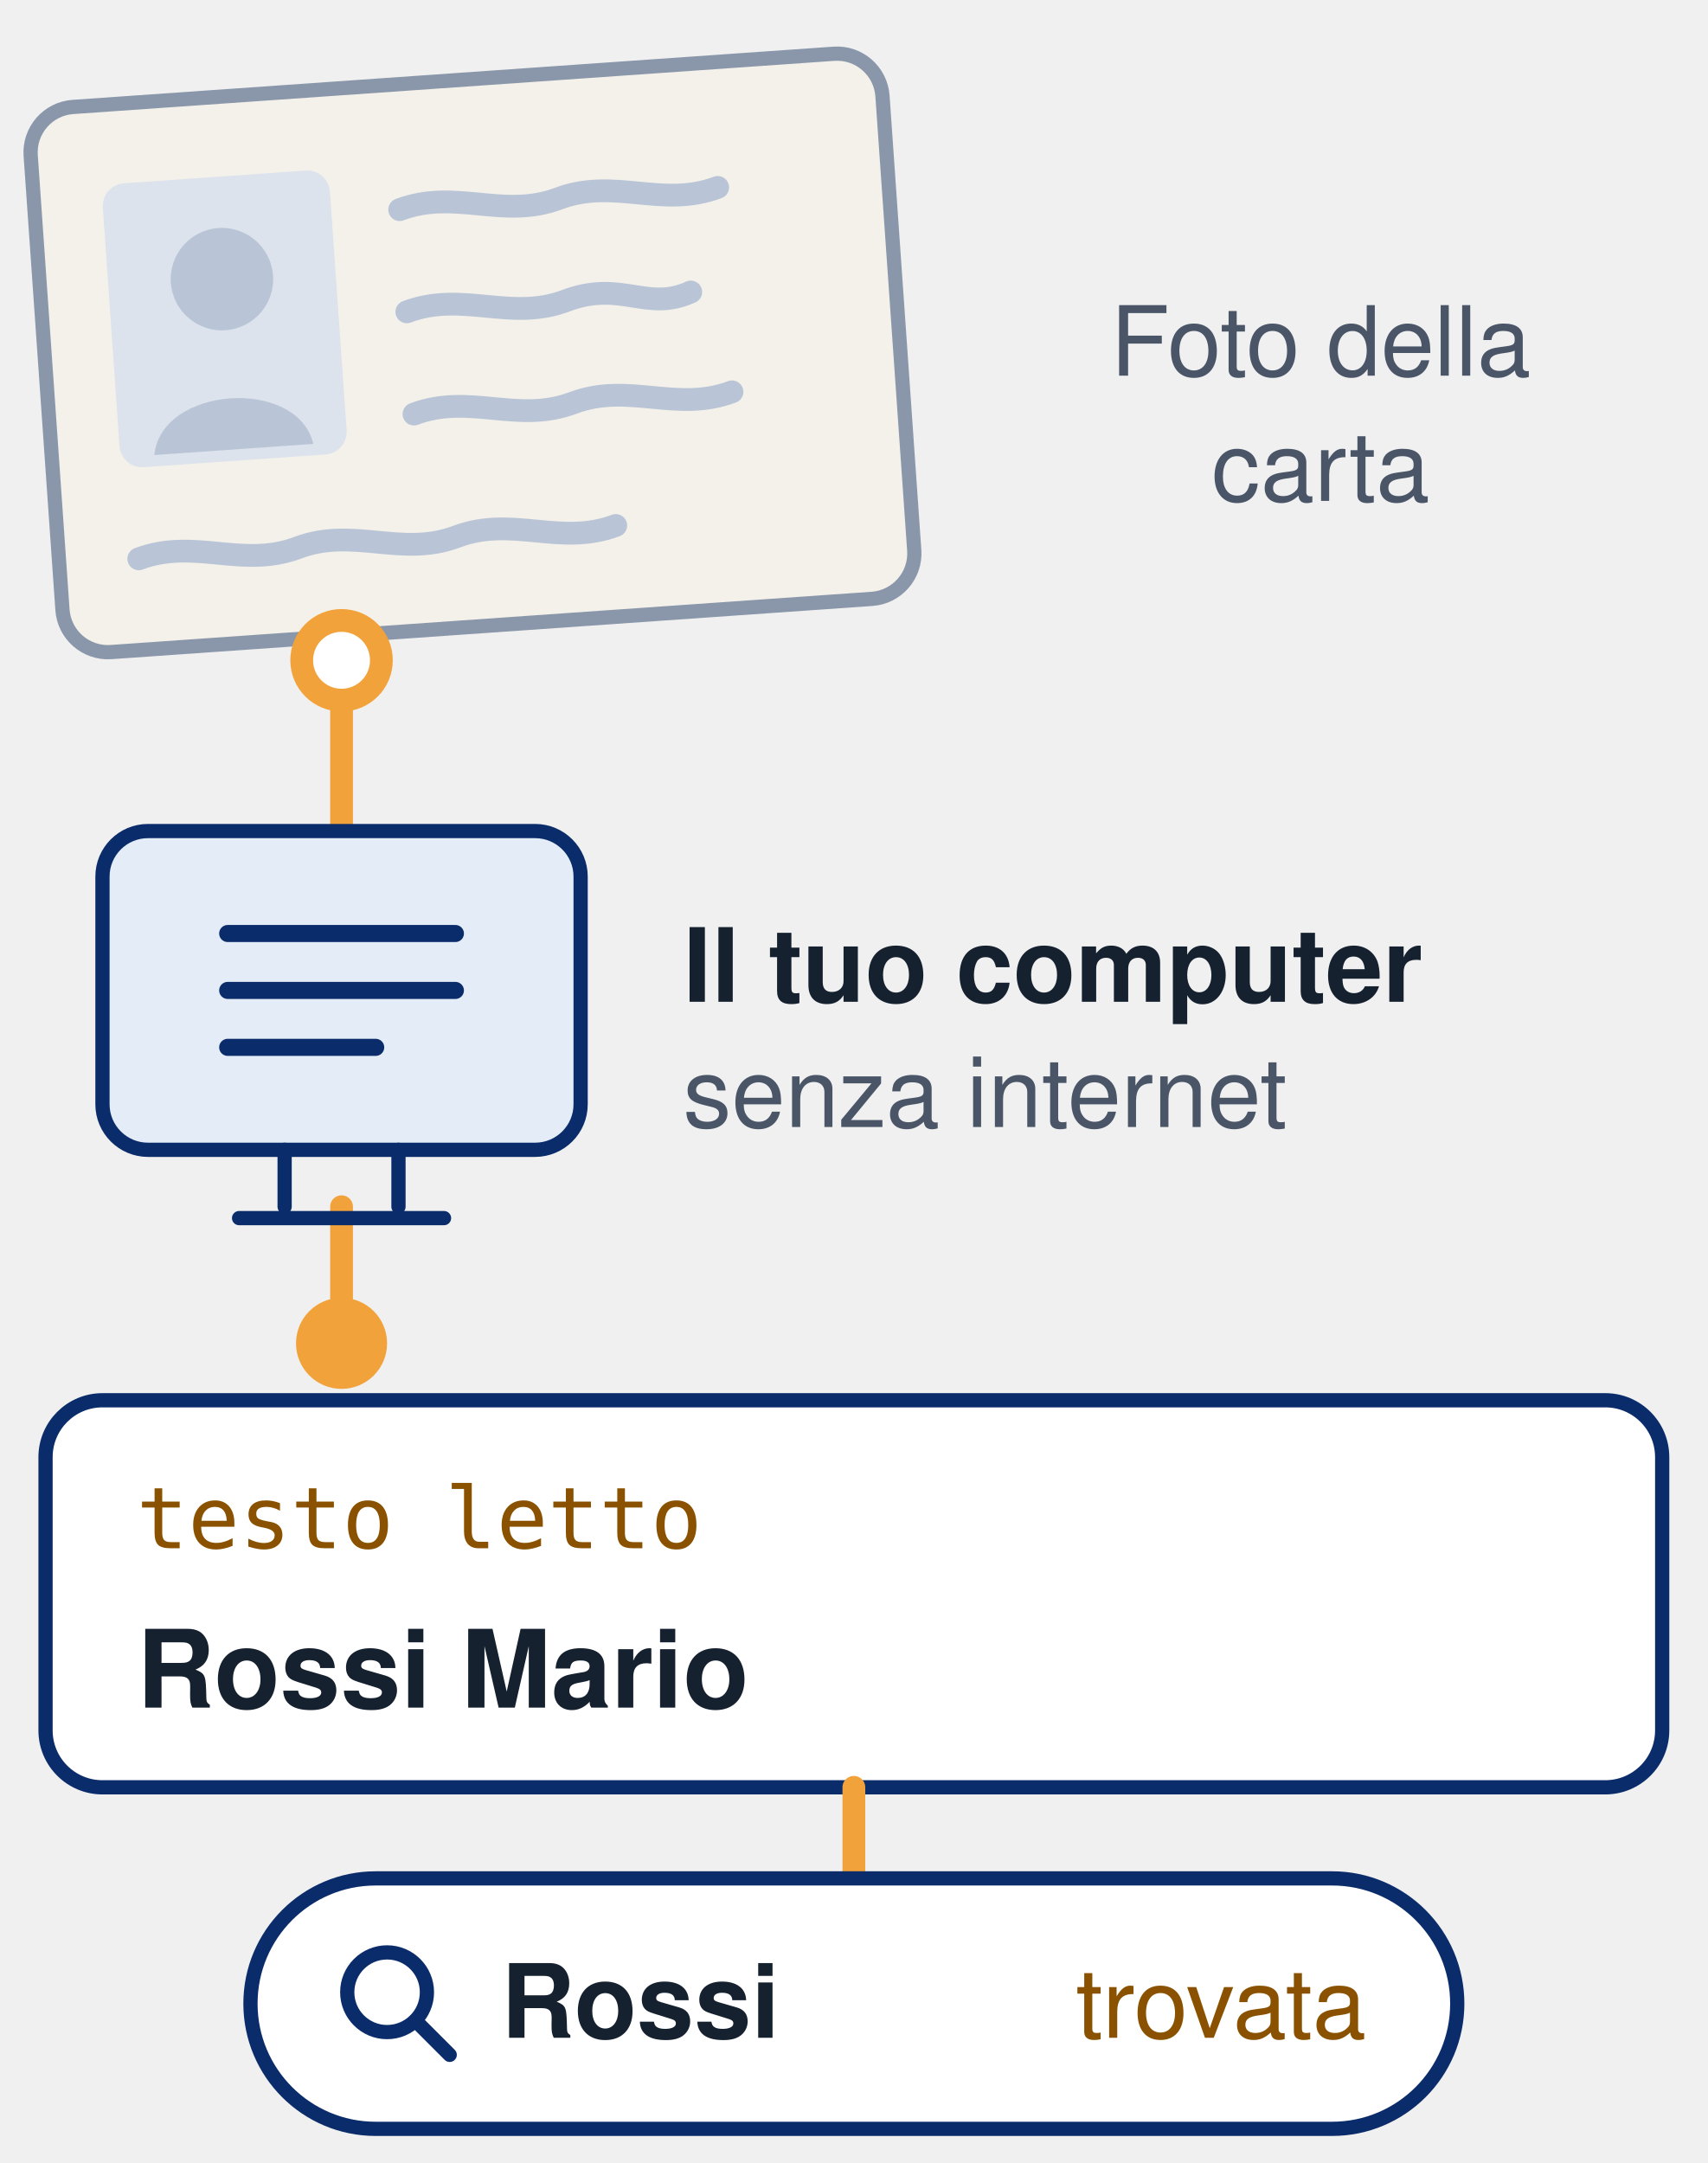
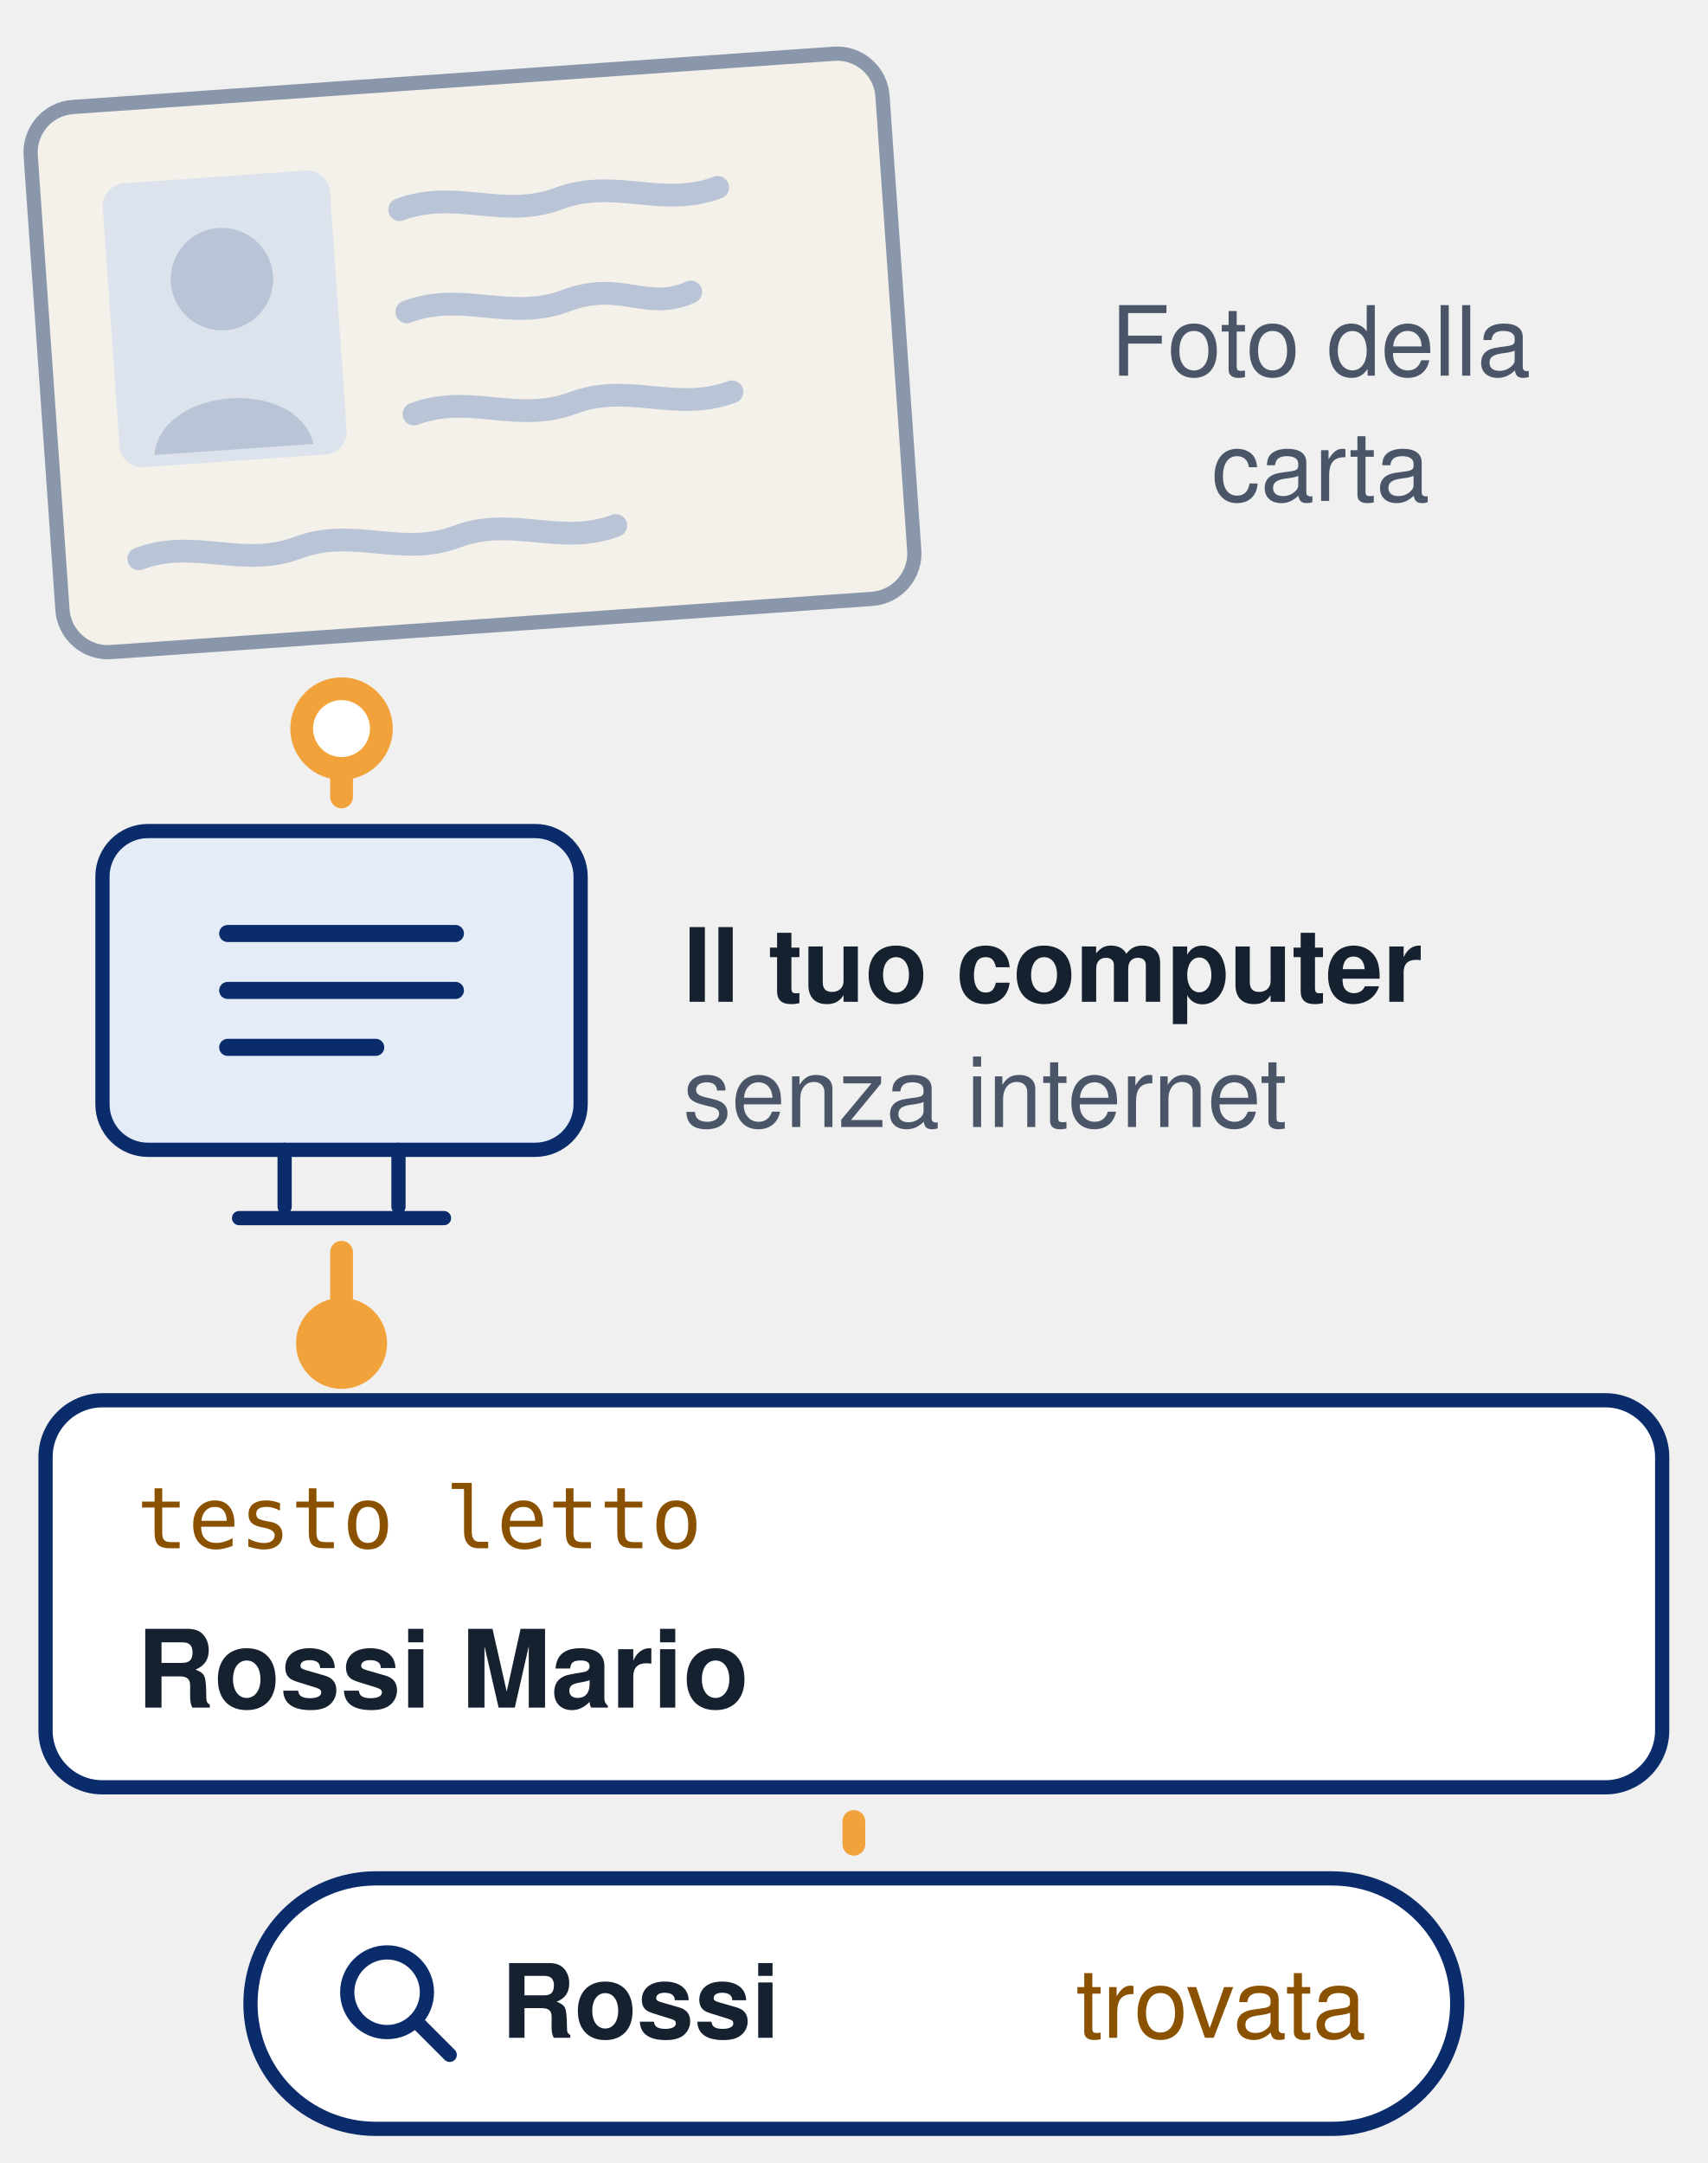
<svg xmlns="http://www.w3.org/2000/svg" viewBox="0 0 300 380" width="300" height="380" role="img" aria-labelledby="t">
  <g font-family="Segoe UI, Helvetica, Arial, sans-serif">
    <g transform="translate(8 14) rotate(-4 75 48)">
      <rect width="150" height="96" rx="8" fill="#F4F1EA" stroke="#8A97AA" stroke-width="2.5" />
      <rect x="12" y="14" width="40" height="50" rx="4" fill="#DCE3EC" />
      <circle cx="32" cy="32" r="9" fill="#B9C5D6" />
      <path d="M18 62c2-12 26-12 28 0" fill="#B9C5D6" />
      <path d="M64 22c10-3 18 3 28 0s18 3 28 0M64 40c10-3 18 3 28 0s14 3 22 0M64 58c10-3 18 3 28 0s18 3 28 0M14 80c10-3 18 3 28 0s18 3 28 0s18 3 28 0" fill="none" stroke="#B9C5D6" stroke-width="4" stroke-linecap="round" />
    </g>
    <text x="232" y="66" font-size="17" fill="#4A5668" text-anchor="middle">Foto della</text>
    <text x="232" y="88" font-size="17" fill="#4A5668" text-anchor="middle">carta</text>
-     <path d="M60 116V146M60 212V236" stroke="#F2A23A" stroke-width="4" stroke-linecap="round" />
-     <circle cx="60" cy="116" r="7" fill="#FFFFFF" stroke="#F2A23A" stroke-width="4" />
+     <path d="M60 128V140M60 220V236" stroke="#F2A23A" stroke-width="4" stroke-linecap="round" />
+     <circle cx="60" cy="128" r="7" fill="#FFFFFF" stroke="#F2A23A" stroke-width="4" />
    <g transform="translate(18 146)">
      <rect width="84" height="56" rx="8" fill="#E4ECF8" stroke="#0B2C6B" stroke-width="2.5" />
      <path d="M32 56v10M52 56v10M24 68h36" stroke="#0B2C6B" stroke-width="2.5" stroke-linecap="round" />
      <path d="M22 18h40M22 28h40M22 38h26" stroke="#0B2C6B" stroke-width="3" stroke-linecap="round" />
    </g>
    <text x="120" y="176" font-size="18" font-weight="700" fill="#16212F">Il tuo computer</text>
    <text x="120" y="198" font-size="17" fill="#4A5668">senza internet</text>
    <circle cx="60" cy="236" r="8" fill="#F2A23A" />
    <rect x="8" y="246" width="284" height="68" rx="10" fill="#FFFFFF" stroke="#0B2C6B" stroke-width="2.5" />
    <text x="24" y="272" font-size="15" font-family="Consolas, monospace" fill="#8A5200">testo letto</text>
    <text x="24" y="300" font-size="19" font-weight="700" fill="#16212F">Rossi Mario</text>
-     <path d="M150 314V330" stroke="#F2A23A" stroke-width="4" stroke-linecap="round" />
+     <path d="M150 320V324" stroke="#F2A23A" stroke-width="4" stroke-linecap="round" />
    <rect x="44" y="330" width="212" height="44" rx="22" fill="#FFFFFF" stroke="#0B2C6B" stroke-width="2.5" />
    <circle cx="68" cy="350" r="7" fill="none" stroke="#0B2C6B" stroke-width="2.5" />
    <path d="M73 355l6 6" stroke="#0B2C6B" stroke-width="2.5" stroke-linecap="round" />
    <text x="88" y="358" font-size="18" font-weight="700" fill="#16212F">Rossi</text>
    <text x="240" y="358" text-anchor="end" font-size="17" fill="#8A5200">trovata</text>
  </g>
</svg>
